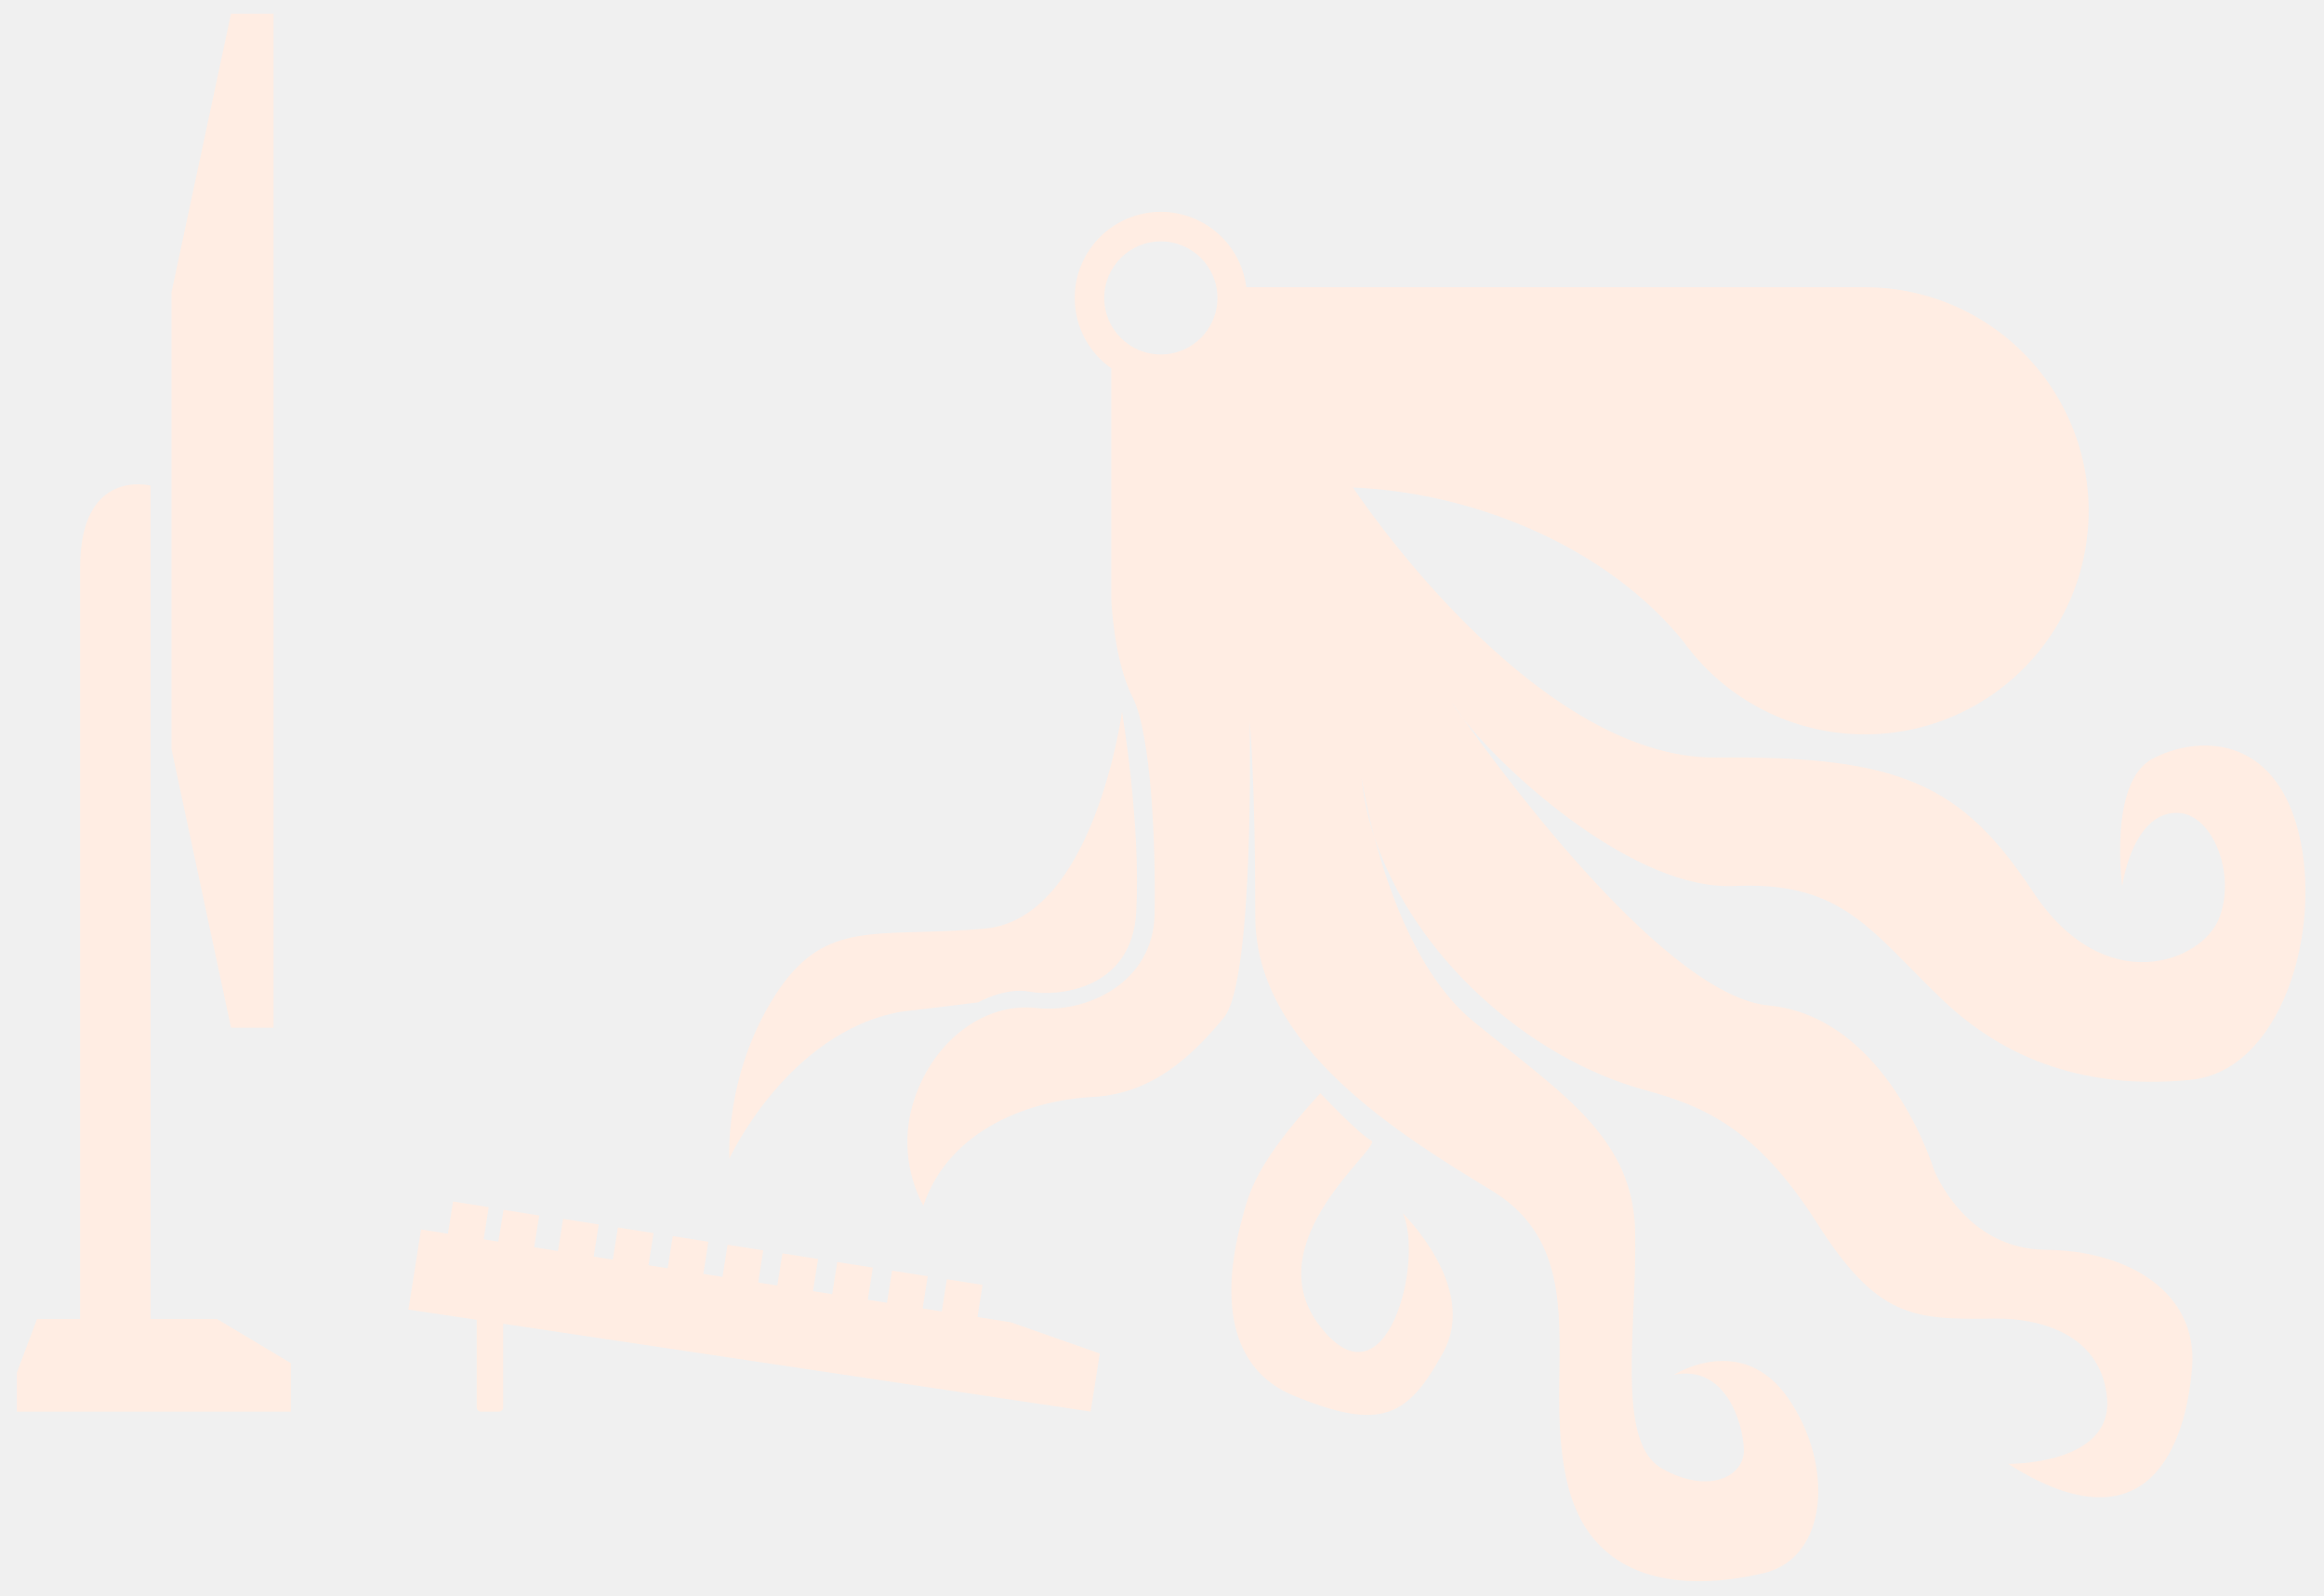
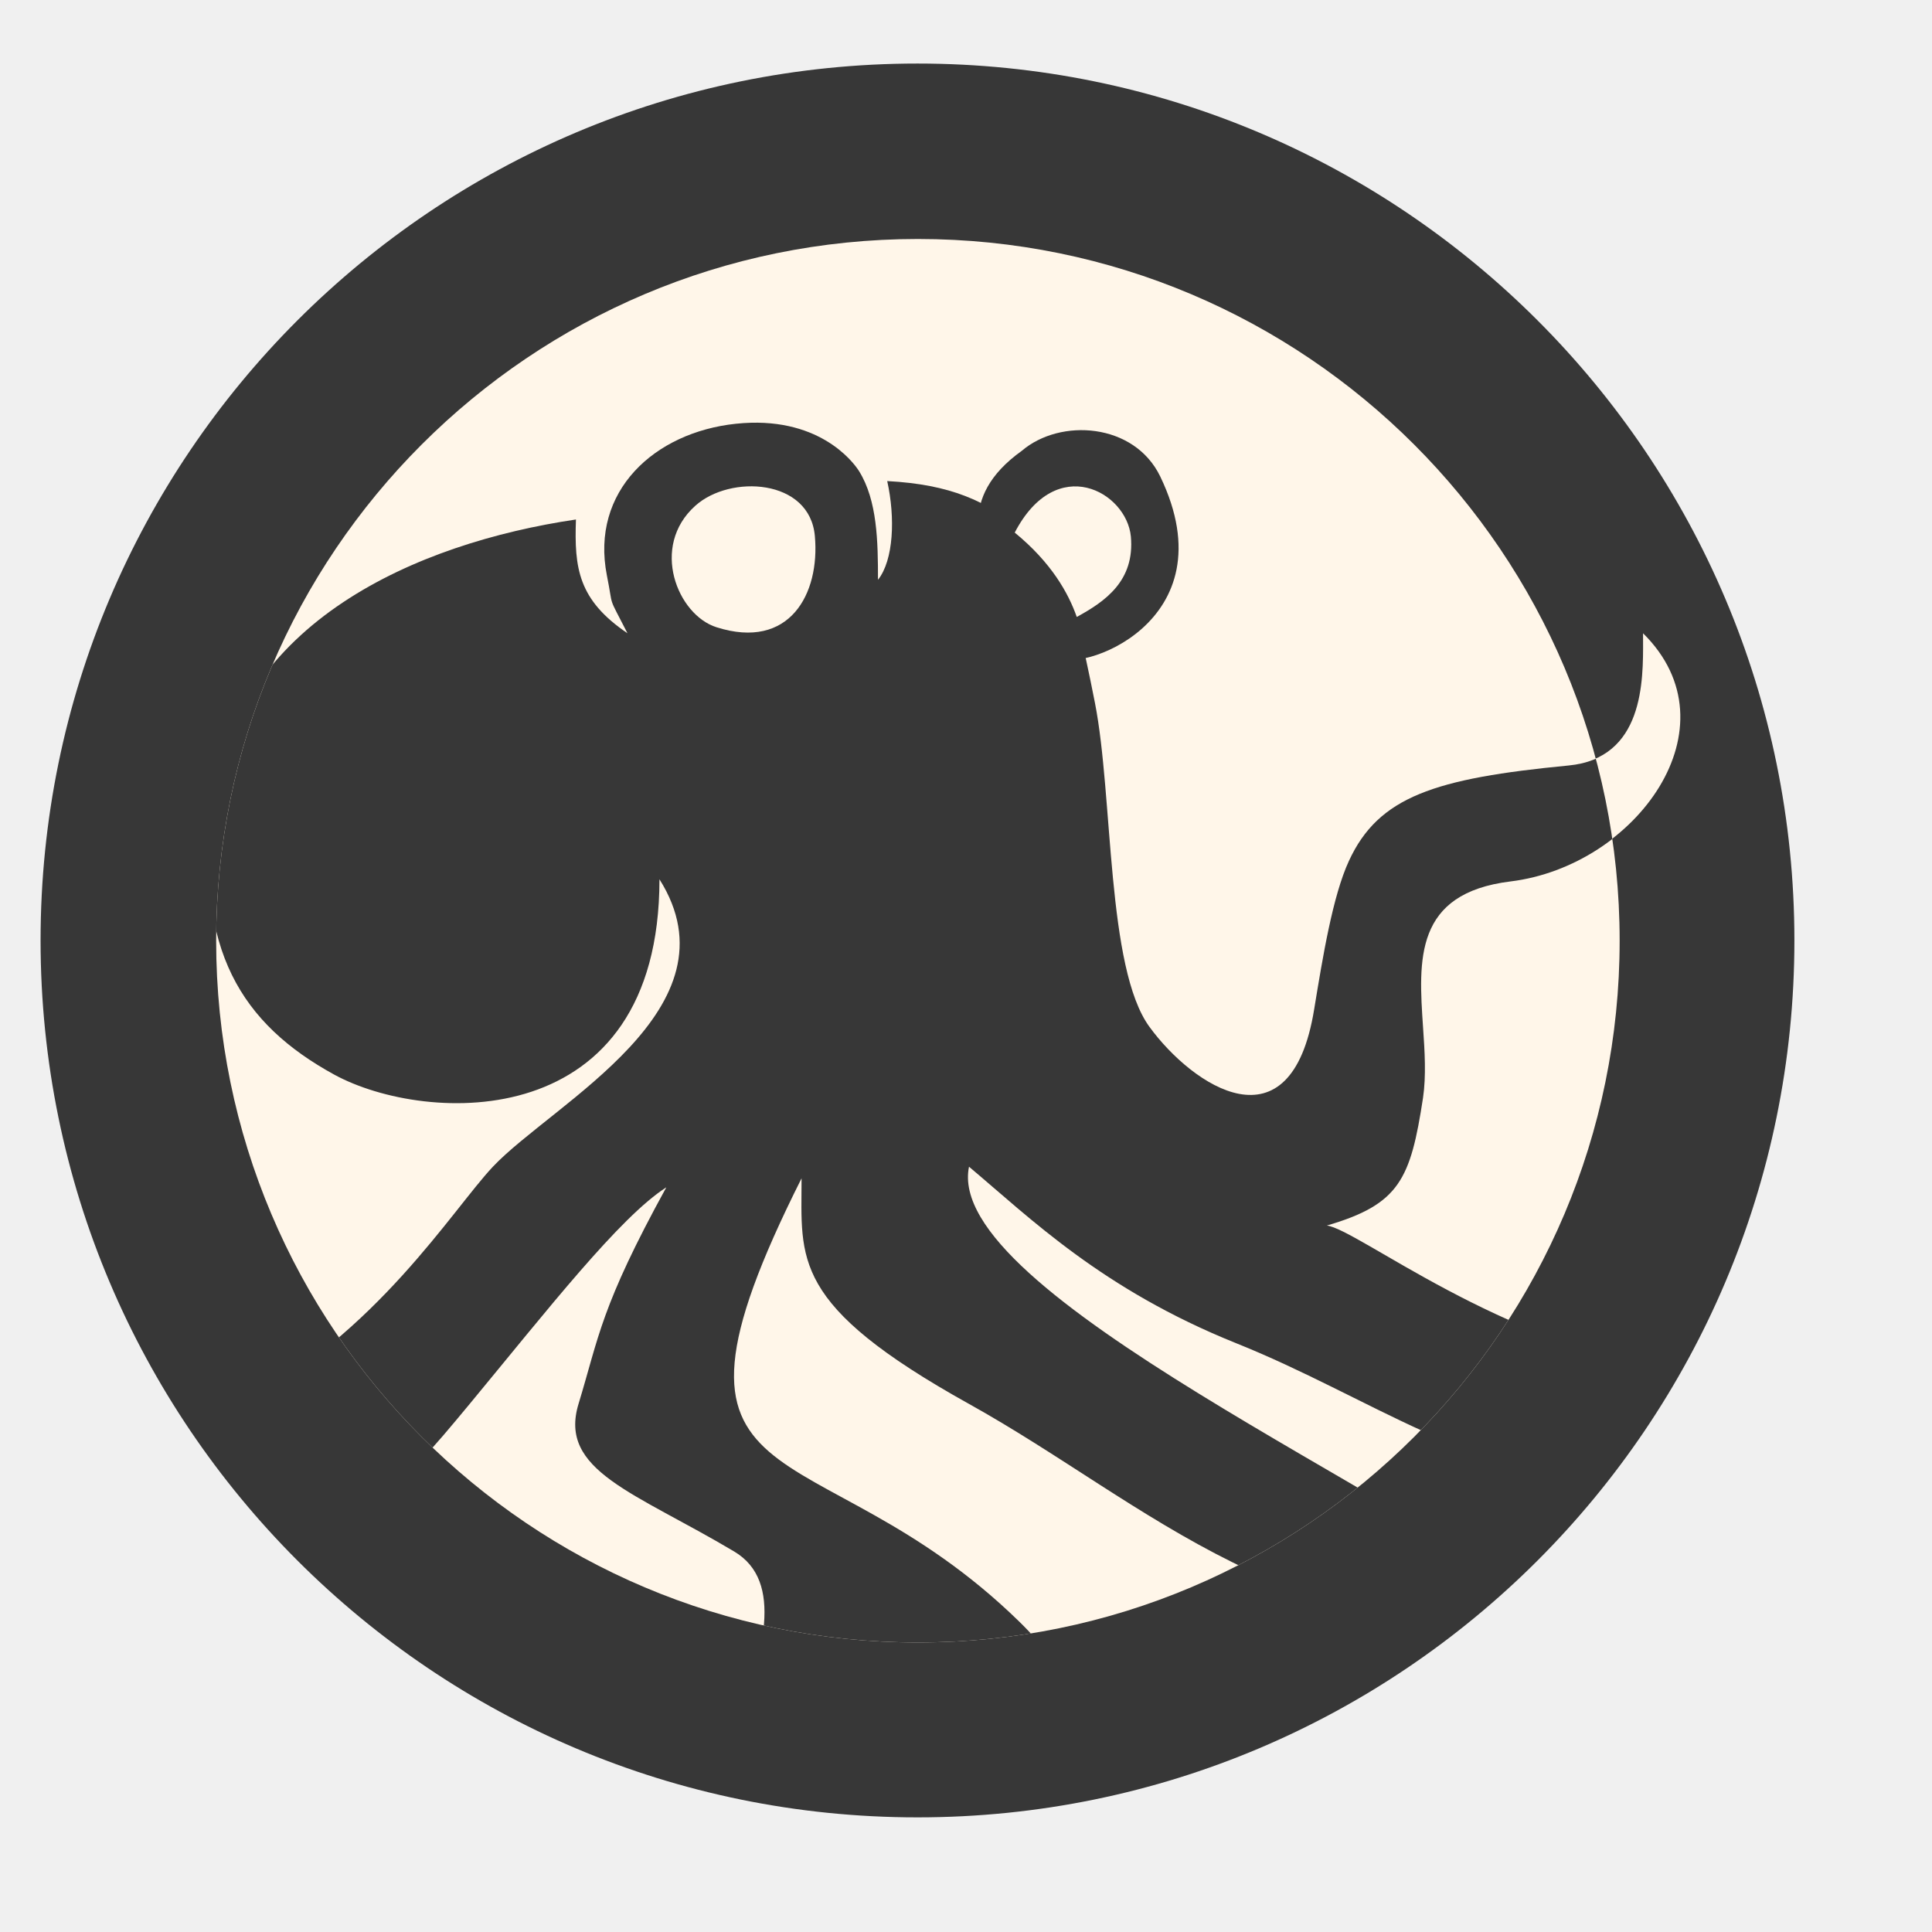
- <svg xmlns="http://www.w3.org/2000/svg" width="83" height="57" viewBox="0 0 83 57" fill="none">
-   <path fill-rule="evenodd" clip-rule="evenodd" d="M9.77 0.49V36.706H8.251L6.125 26.756V10.439L8.251 0.49H9.77Z" fill="#FFEDE3" />
-   <path fill-rule="evenodd" clip-rule="evenodd" d="M5.378 47.114V17.346C5.378 17.346 2.862 16.687 2.862 20.267V47.114H1.322L0.602 49.026V50.419H10.388V48.688L7.756 47.114H5.378Z" fill="#FFEDE3" />
-   <path d="M47.154 39.045C47.154 39.045 48.554 40.528 48.977 40.74C49.399 40.952 44.783 44.348 47.154 47.384C49.524 50.42 50.874 44.989 50.098 43.336C50.098 43.336 52.813 45.974 51.55 48.289C50.286 50.605 49.339 51.144 46.201 49.848C43.063 48.551 44.082 44.59 44.345 43.591C44.607 42.591 44.834 41.582 47.154 39.045Z" fill="#FFEDE3" />
-   <path d="M26.048 41.38C26.048 41.38 28.118 36.887 32.145 36.141L34.934 35.802C34.934 35.802 35.891 35.252 36.779 35.42C37.667 35.589 40.427 35.431 40.581 32.564C40.751 29.427 40.072 25.425 40.072 25.425C40.072 25.425 39.077 32.811 35.179 33.166C31.281 33.52 29.465 32.742 27.665 35.577C25.864 38.412 26.048 41.38 26.048 41.38Z" fill="#FFEDE3" />
-   <path d="M48.624 27.767C48.624 27.754 48.624 27.738 48.618 27.725L48.624 27.767Z" fill="#FFEDE3" />
-   <path fill-rule="evenodd" clip-rule="evenodd" d="M48.699 27.765C48.699 27.766 48.699 27.767 48.699 27.767H48.549C48.549 27.764 48.549 27.761 48.549 27.759C48.548 27.756 48.548 27.755 48.548 27.754C48.548 27.753 48.548 27.752 48.548 27.752C48.548 27.752 48.548 27.753 48.548 27.753C48.548 27.753 48.549 27.755 48.55 27.757L48.686 27.693C48.699 27.722 48.699 27.754 48.699 27.765Z" fill="#FFEDE3" />
-   <path d="M51.851 25.091C51.845 25.084 51.84 25.076 51.836 25.067L51.851 25.091Z" fill="#FFEDE3" />
-   <path fill-rule="evenodd" clip-rule="evenodd" d="M51.903 25.034C51.905 25.038 51.907 25.041 51.909 25.044L51.793 25.139C51.783 25.127 51.775 25.114 51.768 25.101L51.903 25.034Z" fill="#FFEDE3" />
-   <path d="M48.624 27.768C48.624 27.754 48.624 27.738 48.618 27.725C48.618 27.699 48.613 27.686 48.613 27.686" fill="#FFEDE3" />
-   <path fill-rule="evenodd" clip-rule="evenodd" d="M48.693 27.712C48.692 27.7 48.691 27.69 48.689 27.682C48.688 27.676 48.687 27.671 48.686 27.668C48.685 27.666 48.685 27.664 48.684 27.663L48.684 27.661L48.683 27.66L48.683 27.66L48.683 27.659C48.683 27.659 48.683 27.659 48.613 27.686C48.542 27.712 48.542 27.712 48.542 27.712L48.542 27.712L48.542 27.711L48.542 27.711L48.542 27.71L48.541 27.709C48.541 27.709 48.541 27.709 48.541 27.709C48.541 27.709 48.542 27.709 48.542 27.71C48.542 27.712 48.543 27.717 48.543 27.725V27.742L48.548 27.754C48.548 27.755 48.549 27.757 48.549 27.759C48.549 27.762 48.549 27.764 48.549 27.768H48.699C48.699 27.767 48.699 27.766 48.699 27.765C48.699 27.756 48.699 27.735 48.693 27.712Z" fill="#FFEDE3" />
-   <path d="M51.851 25.091C51.845 25.084 51.84 25.076 51.836 25.067C51.834 25.065 51.833 25.062 51.831 25.06" fill="#FFEDE3" />
-   <path fill-rule="evenodd" clip-rule="evenodd" d="M51.903 25.035C51.899 25.025 51.893 25.017 51.886 25.009L51.775 25.11C51.772 25.107 51.77 25.104 51.768 25.101C51.768 25.1 51.768 25.1 51.768 25.099L51.768 25.101C51.775 25.114 51.783 25.127 51.793 25.139L51.909 25.044C51.907 25.041 51.905 25.038 51.903 25.035Z" fill="#FFEDE3" />
-   <path fill-rule="evenodd" clip-rule="evenodd" d="M17.454 43.116L16.18 42.915L15.999 44.064L15.038 43.913L14.587 46.775L17.026 47.14V50.267C17.026 50.351 17.094 50.419 17.177 50.419H17.819C17.903 50.419 17.971 50.351 17.971 50.267V47.281L38.952 50.417L39.278 48.344L36.104 47.229L34.91 47.041L35.091 45.892L33.817 45.691L33.636 46.84L32.952 46.733L33.133 45.584L31.859 45.383L31.678 46.532L30.993 46.425L31.174 45.276L29.901 45.076L29.72 46.224L29.036 46.116L29.217 44.967L27.943 44.767L27.762 45.916L27.078 45.808L27.259 44.66L25.985 44.459L25.804 45.608L25.119 45.5L25.3 44.351L24.027 44.151L23.846 45.299L23.16 45.192L23.341 44.043L22.068 43.842L21.887 44.991L21.203 44.883L21.384 43.735L20.11 43.534L19.929 44.683L19.076 44.549L19.259 43.416L17.983 43.21L17.799 44.348L17.273 44.265L17.454 43.116Z" fill="#FFEDE3" />
-   <path d="M60.478 23.371C60.079 22.827 60.041 22.863 60.478 23.371V23.371Z" fill="#FFEDE3" />
-   <path d="M60.495 23.395C60.49 23.387 60.484 23.379 60.478 23.372L60.495 23.395Z" fill="#FFEDE3" />
-   <path fill-rule="evenodd" clip-rule="evenodd" d="M44.511 10.259C44.323 8.741 43.028 7.567 41.459 7.567C39.76 7.567 38.383 8.943 38.383 10.641C38.383 11.68 38.898 12.599 39.688 13.155L39.688 21.413C39.688 21.413 39.772 23.57 40.447 24.896C41.121 26.222 41.28 30.201 41.235 32.653C41.19 35.105 38.803 36.204 37.005 36.003C35.206 35.802 33.383 37.104 32.661 39.241C32.45 39.867 32.369 40.528 32.423 41.186C32.477 41.843 32.665 42.483 32.976 43.065C33.919 40.278 36.87 39.29 39.03 39.179C41.19 39.069 42.607 37.674 43.709 36.348C44.811 35.022 44.632 25.769 44.632 25.769C44.632 25.769 44.833 27.852 44.833 32.745C44.833 37.389 50.059 40.568 53.277 42.524C55.63 43.955 55.738 46.229 55.696 48.796C55.673 50.212 55.649 51.694 56.005 53.082C56.983 56.895 60.697 56.729 62.992 56.187C65.287 55.645 65.52 52.34 63.868 49.946C62.215 47.553 59.785 49.103 59.785 49.103C61.607 48.731 62.246 50.785 62.281 51.766C62.316 52.748 61.002 53.391 59.347 52.445C58.123 51.745 58.227 49.331 58.338 46.744C58.377 45.832 58.417 44.899 58.4 44.011C58.344 41.038 56.382 39.479 53.796 37.424C53.419 37.125 53.03 36.815 52.631 36.489C50.698 34.915 49.628 31.951 49.086 29.898C50.479 34.115 54.534 37.779 58.74 38.931C60.793 39.492 62.724 40.268 64.891 43.68C67.057 47.092 68.348 47.136 71.195 47.096C73.079 47.069 75.07 47.788 75.252 49.948C75.454 52.331 71.721 52.286 71.721 52.286C76.783 55.501 78.088 51.497 78.29 48.823C78.491 46.149 75.993 44.662 73.069 44.64C70.145 44.619 69.064 41.763 69.064 41.763C69.064 41.763 67.401 36.32 63.171 35.913C59.555 35.574 53.831 27.876 52.248 25.654C53.861 27.714 58.426 31.804 61.934 31.645C65.195 31.493 66.419 32.734 68.24 34.582C68.591 34.939 68.965 35.318 69.38 35.714C71.946 38.164 75.027 38.885 78.245 38.567C81.462 38.25 82.97 33.256 82.092 29.73C81.214 26.203 78.448 26.269 76.873 27.101C75.297 27.934 75.792 31.643 75.792 31.643C75.997 30.432 76.597 28.968 77.814 29.037C79.032 29.106 79.865 31.217 79.257 32.791C78.648 34.365 75.162 35.713 72.618 31.869C70.075 28.025 67.891 26.988 61.301 27.057C54.712 27.127 48.322 17.412 48.322 17.412C52.824 17.603 57.776 19.681 60.478 23.371C61.34 24.401 62.449 25.197 63.701 25.685C64.954 26.173 66.309 26.337 67.641 26.163C68.974 25.989 70.241 25.482 71.326 24.688C72.41 23.894 73.277 22.84 73.845 21.623C74.414 20.406 74.666 19.065 74.578 17.725C74.491 16.384 74.066 15.088 73.344 13.955C72.622 12.822 71.626 11.889 70.448 11.243C69.269 10.597 67.947 10.259 66.603 10.259H44.511ZM52.248 25.654C52.104 25.474 51.971 25.285 51.851 25.089L51.856 25.096C51.911 25.175 52.044 25.368 52.248 25.654ZM48.626 27.769C48.698 28.493 48.853 29.207 49.086 29.898C48.805 28.841 48.668 28.025 48.626 27.769ZM43.48 10.641C43.48 11.757 42.575 12.661 41.459 12.661C40.343 12.661 39.438 11.757 39.438 10.641C39.438 9.526 40.343 8.621 41.459 8.621C42.575 8.621 43.48 9.526 43.48 10.641Z" fill="#FFEDE3" />
+ <svg xmlns="http://www.w3.org/2000/svg" width="9" height="9" viewBox="0 0 9 9" fill="none">
+   <circle cx="4.274" cy="4.381" r="4.085" fill="#373737" />
+   <g clip-path="url(#clip0_858_253)">
+     <path fill-rule="evenodd" clip-rule="evenodd" d="M3.267 3.211C2.973 3.108 2.858 2.844 2.825 2.68C2.748 2.288 3.046 2.014 3.426 1.974C3.805 1.934 3.971 2.147 4 2.195C4.085 2.332 4.088 2.523 4.088 2.701C4.161 2.609 4.169 2.412 4.131 2.241C4.428 2.257 4.591 2.334 4.758 2.468C4.93 2.606 4.984 2.689 5.099 3.276C5.184 3.71 5.153 4.51 5.353 4.784C5.553 5.058 6.012 5.369 6.12 4.701C6.16 4.458 6.206 4.174 6.282 4.01C6.42 3.711 6.681 3.626 7.305 3.566C7.657 3.532 7.655 3.175 7.654 2.979C7.654 2.969 7.654 2.96 7.654 2.95C8.097 3.387 7.62 4.034 7.035 4.106C6.585 4.161 6.606 4.472 6.627 4.784C6.635 4.898 6.642 5.012 6.627 5.114C6.569 5.493 6.518 5.61 6.179 5.709C6.321 5.726 7 6.271 7.784 6.375C8.591 6.483 9.506 6.151 9.865 6.31C10.574 6.623 10.572 6.667 11.191 6.571C10.881 6.904 10.478 6.931 9.928 6.809C9.377 6.688 8.244 6.938 7.553 6.911C6.862 6.885 6.38 6.507 5.756 6.257C5.132 6.006 4.799 5.676 4.512 5.435C4.391 6.022 6.551 6.957 7.305 7.553C6.017 7.705 5.347 7.004 4.512 6.54C3.678 6.076 3.732 5.867 3.732 5.489C2.938 7.07 4.294 6.415 4.036 7.705C3.932 8.284 3.498 8.444 3.192 9.071C3.005 8.486 3.686 8.027 3.727 7.412C3.727 7.368 3.727 7.27 3.727 7.228C3.711 7.228 3.5 7.228 3.419 7.228C3.149 7.027 2.598 6.852 2.693 6.54C2.788 6.228 2.796 6.088 3.102 5.531C2.885 5.67 2.55 6.1 2.186 6.54C1.821 6.98 1.749 7.062 0.967 7.242C0.598 7.327 -0.803 7.276 -0.923 7.553C-0.77 6.722 0.001 7.116 1.12 6.54C1.751 6.215 2.105 5.636 2.294 5.435C2.576 5.137 3.45 4.698 3.07 4.096C3.07 5.288 1.984 5.24 1.555 5.006C1.126 4.771 0.903 4.424 0.988 3.743C1.093 2.9 1.904 2.536 2.649 2.426C2.641 2.653 2.825 3.211 3.267 3.211ZM3.891 2.468C3.921 2.815 3.738 3.156 3.298 3.016C3.063 2.942 2.895 2.529 3.17 2.283C3.38 2.095 3.861 2.12 3.891 2.468Z" fill="#FFF6E9" />
+   </g>
+   <g clip-path="url(#clip1_858_253)">
+     <rect width="6.538" height="6.538" rx="3.269" transform="matrix(-1 0 0 1 7.54492 1.11328)" fill="#FFF6E9" />
+     <path d="M4.917 3.058C5.012 3.145 5.734 2.904 5.405 2.22C5.284 1.969 4.939 1.947 4.76 2.1C4.45 2.322 4.575 2.554 4.608 2.727C4.641 2.899 4.827 2.976 4.917 3.058Z" fill="#373737" />
+     <path fill-rule="evenodd" clip-rule="evenodd" d="M2.923 2.95C2.827 2.762 2.86 2.844 2.827 2.68C2.75 2.288 3.048 2.014 3.428 1.974C3.807 1.934 3.972 2.147 4.002 2.195C4.087 2.332 4.09 2.523 4.09 2.701C4.163 2.609 4.171 2.412 4.133 2.241C4.43 2.257 4.593 2.334 4.76 2.468C4.932 2.606 4.986 2.689 5.101 3.276C5.186 3.71 5.154 4.51 5.355 4.784C5.555 5.058 6.014 5.369 6.122 4.701C6.162 4.458 6.208 4.174 6.284 4.01C6.422 3.711 6.683 3.626 7.307 3.566C7.659 3.532 7.657 3.175 7.656 2.979C7.656 2.969 7.656 2.96 7.656 2.95C8.099 3.387 7.622 4.034 7.037 4.106C6.587 4.161 6.608 4.472 6.629 4.784C6.637 4.898 6.644 5.012 6.629 5.114C6.571 5.493 6.52 5.61 6.181 5.709C6.323 5.726 7.002 6.271 7.786 6.375C8.593 6.483 9.508 6.151 9.867 6.31C10.576 6.623 10.573 6.667 11.193 6.571C10.883 6.904 10.48 6.931 9.93 6.809C9.379 6.688 8.246 6.938 7.555 6.911C6.864 6.885 6.382 6.507 5.758 6.257C5.134 6.006 4.801 5.676 4.514 5.435C4.393 6.022 6.553 6.957 7.307 7.553C6.019 7.705 5.349 7.004 4.514 6.54C3.68 6.076 3.734 5.867 3.734 5.489C2.94 7.07 3.786 6.616 4.747 7.553C5.707 8.49 3.5 8.444 3.194 9.071C3.036 8.575 3.885 7.506 3.421 7.228C2.956 6.951 2.6 6.852 2.695 6.54C2.79 6.228 2.798 6.088 3.104 5.531C2.887 5.67 2.552 6.1 2.188 6.54C1.823 6.98 1.751 7.062 0.969 7.242C0.6 7.327 -0.801 7.276 -0.921 7.553C-0.768 6.722 0.003 7.116 1.122 6.54C1.753 6.215 2.107 5.636 2.296 5.435C2.578 5.137 3.452 4.698 3.072 4.096C3.072 5.288 1.986 5.24 1.557 5.006C1.128 4.771 0.904 4.424 0.99 3.743C1.095 2.9 1.939 2.53 2.683 2.42C2.675 2.646 2.693 2.794 2.923 2.95Z" fill="#373737" />
+     <path d="M3.338 2.922C3.678 3.03 3.82 2.767 3.796 2.498C3.773 2.229 3.401 2.21 3.239 2.356C3.027 2.546 3.156 2.865 3.338 2.922Z" fill="#FFF6E9" />
+     <path d="M5.016 2.874C5.148 2.802 5.287 2.706 5.268 2.499C5.248 2.292 4.922 2.107 4.727 2.481C4.898 2.621 4.977 2.763 5.016 2.874Z" fill="#FFF6E9" />
+   </g>
+   <defs>
+     <clipPath id="clip0_858_253">
+       <rect width="5.401" height="2.983" fill="white" transform="translate(2.5918 2.37305)" />
+     </clipPath>
+     <clipPath id="clip1_858_253">
+       <rect width="6.538" height="6.538" rx="3.269" transform="matrix(-1 0 0 1 7.54492 1.11328)" fill="white" />
+     </clipPath>
+   </defs>
</svg>
